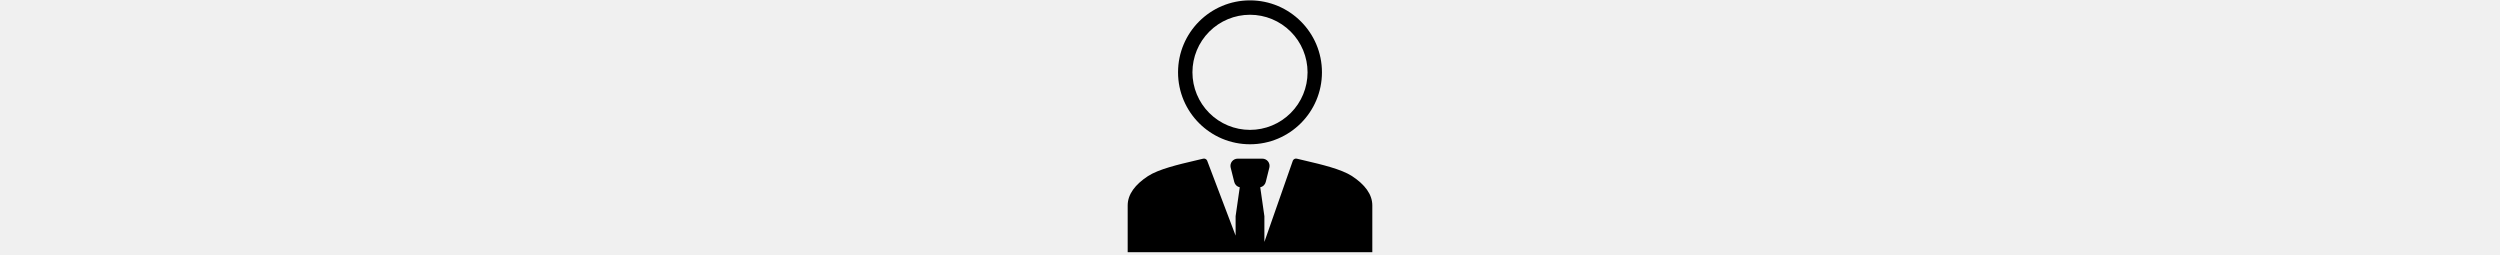
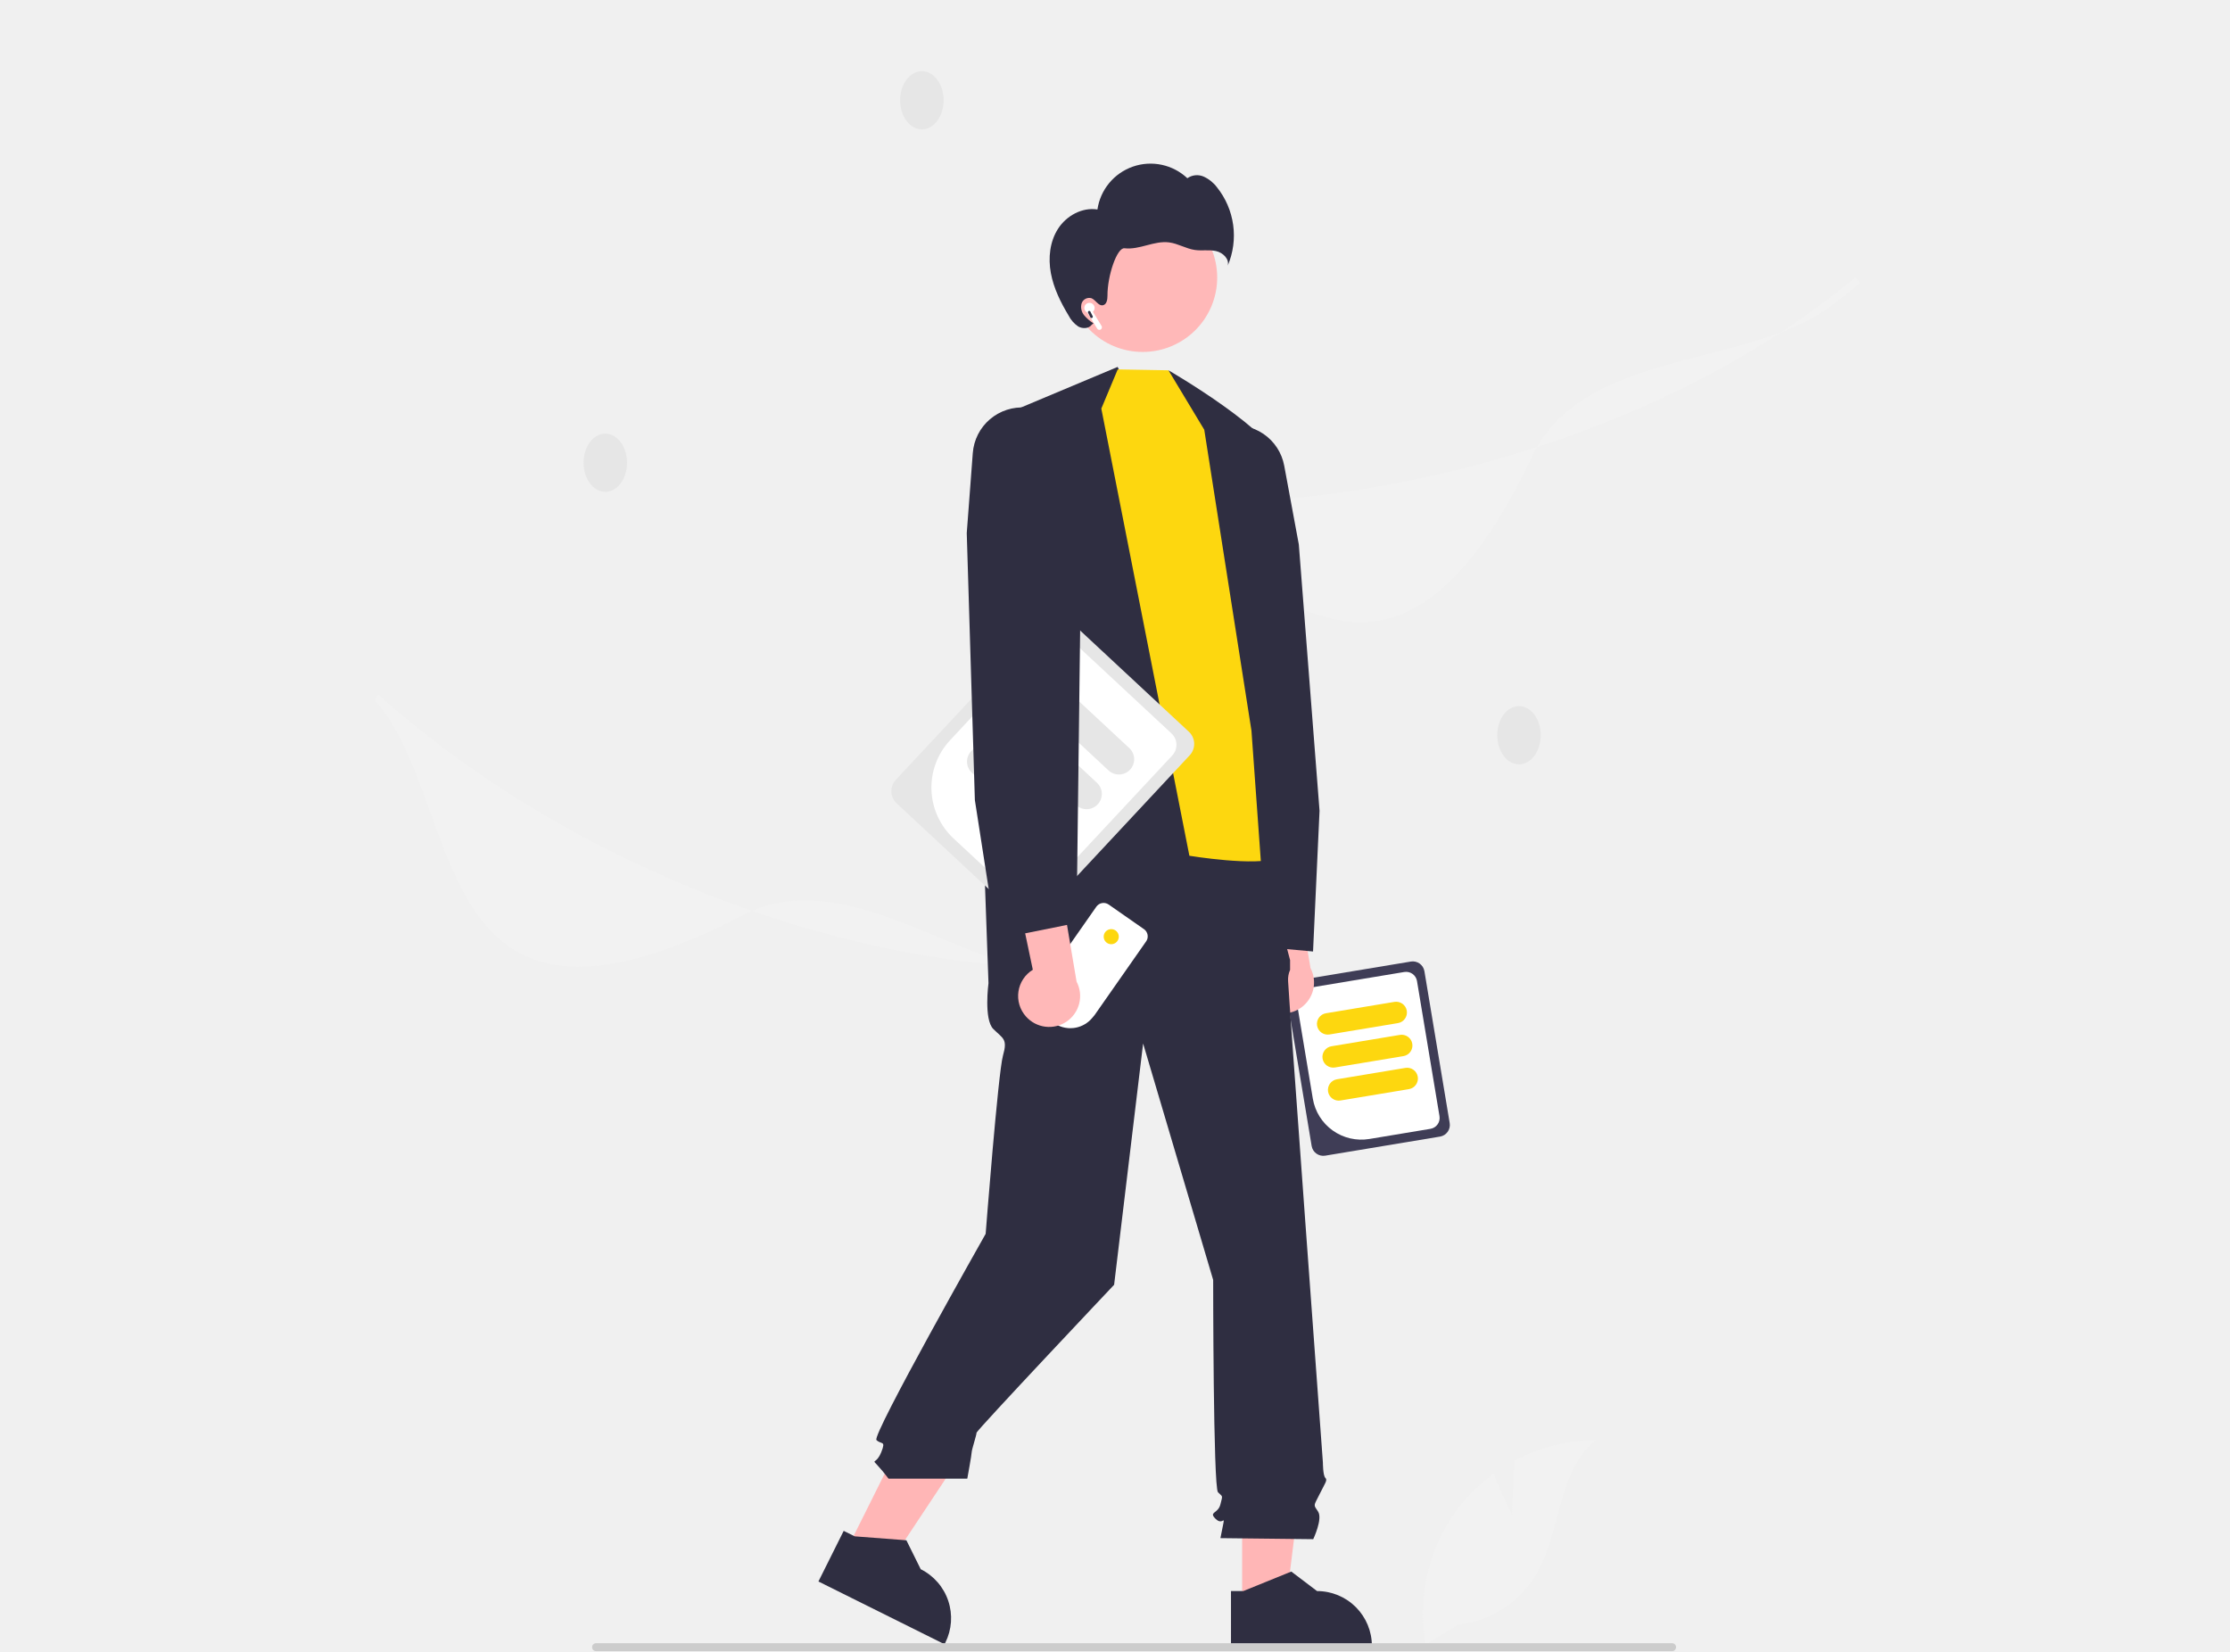
- <svg xmlns="http://www.w3.org/2000/svg" width="118" height="12" viewBox="0 0 118 121" fill="none">
-   <path fill-rule="evenodd" clip-rule="evenodd" d="M93.244 34.418C93.244 53.331 77.912 68.663 58.999 68.663C40.086 68.663 24.755 53.331 24.755 34.418C24.755 15.505 40.086 0.174 58.999 0.174C77.912 0.174 93.244 15.505 93.244 34.418ZM86.395 34.418C86.395 41.684 83.509 48.652 78.371 53.79C73.233 58.928 66.265 61.814 58.999 61.814C51.734 61.814 44.765 58.928 39.628 53.79C34.49 48.652 31.604 41.684 31.604 34.418C31.604 27.152 34.49 20.184 39.628 15.047C44.765 9.909 51.734 7.023 58.999 7.023C66.265 7.023 73.233 9.909 78.371 15.047C83.509 20.184 86.395 27.152 86.395 34.418Z" fill="black" />
-   <path d="M81.259 75.512C80.894 75.429 80.513 75.472 80.177 75.636C79.84 75.799 79.57 76.071 79.409 76.409L65.849 115.139V102.907L63.88 89.138C64.508 89.005 65.087 88.698 65.549 88.253C66.012 87.807 66.34 87.24 66.496 86.617L68.208 79.768C68.335 79.264 68.344 78.737 68.237 78.228C68.129 77.719 67.907 77.241 67.587 76.831C67.267 76.42 66.858 76.088 66.391 75.86C65.923 75.631 65.41 75.512 64.89 75.512H53.117C52.596 75.512 52.083 75.63 51.616 75.859C51.148 76.087 50.739 76.418 50.419 76.828C50.098 77.238 49.876 77.716 49.768 78.225C49.66 78.733 49.669 79.26 49.795 79.765L51.507 86.614C51.662 87.237 51.99 87.805 52.453 88.251C52.915 88.698 53.494 89.005 54.123 89.138L52.151 102.907V112.14L38.59 76.409C38.43 76.071 38.159 75.799 37.823 75.636C37.487 75.472 37.105 75.429 36.741 75.512C35.432 75.828 34.121 76.138 32.81 76.443C25.064 78.258 15.489 80.498 10.4 83.84C4.363 87.802 0.784 92.473 0.784 97.77V120.029H117.215V97.77C117.215 92.473 113.637 87.805 107.599 83.84C102.511 80.498 92.936 78.258 85.19 76.443C83.81 76.121 82.485 75.813 81.259 75.512Z" fill="black" />
+ <svg xmlns="http://www.w3.org/2000/svg" width="470" height="348" viewBox="0 0 470 348" fill="none">
+   <g clip-path="url(#clip0_1663_23708)">
+     <path d="M225.994 205.63C204.072 205.63 178.878 181.334 156.588 192.878C89.099 227.829 98.389 169.343 79 147.592L79.636 146.316C101.03 165.475 127.741 181.063 156.881 191.394C183.215 200.732 209.746 205.058 233.597 203.916L233.638 205.449C231.119 205.57 228.571 205.631 225.994 205.63Z" fill="#F2F2F2" />
+     <path d="M386.016 64.415C368.541 77.635 333.77 73.458 322.979 96.102C290.308 164.66 262.358 112.435 233.752 106.788L233.489 105.387C262.125 107.759 292.841 104.079 322.316 94.743C348.953 86.307 372.718 73.757 391.04 58.465L392 59.662C390.066 61.277 388.071 62.862 386.016 64.415Z" fill="#F2F2F2" />
+     <path d="M127.574 103.664C130.105 103.664 132.156 100.917 132.156 97.528C132.156 94.138 130.105 91.391 127.574 91.391C125.043 91.391 122.992 94.138 122.992 97.528C122.992 100.917 125.043 103.664 127.574 103.664Z" fill="#E6E6E6" />
+     <path d="M320.145 161.092C322.675 161.092 324.727 158.345 324.727 154.955C324.727 151.566 322.675 148.818 320.145 148.818C317.614 148.818 315.562 151.566 315.562 154.955C315.562 158.345 317.614 161.092 320.145 161.092Z" fill="#E6E6E6" />
+     <path d="M194.296 27.274C196.826 27.274 198.878 24.526 198.878 21.137C198.878 17.748 196.826 15 194.296 15C191.765 15 189.713 17.748 189.713 21.137C189.713 24.526 191.765 27.274 194.296 27.274Z" fill="#E6E6E6" />
+     <path d="M276.447 241.531L271.118 209.525C271.011 208.877 271.166 208.213 271.548 207.679C271.93 207.145 272.509 206.784 273.158 206.676L297.359 202.656C298.008 202.549 298.673 202.704 299.208 203.085C299.743 203.467 300.104 204.046 300.213 204.693L305.541 236.699C305.649 237.347 305.494 238.01 305.112 238.545C304.729 239.079 304.15 239.44 303.502 239.548L279.3 243.568C278.651 243.675 277.987 243.52 277.452 243.138C276.917 242.757 276.556 242.178 276.447 241.531Z" fill="#3F3D56" />
+     <path d="M276.694 231.556L273.268 210.98C273.168 210.373 273.312 209.752 273.67 209.251C274.029 208.751 274.571 208.413 275.178 208.312L295.977 204.857C296.585 204.757 297.207 204.902 297.708 205.259C298.209 205.617 298.548 206.158 298.65 206.765L303.391 235.245C303.492 235.852 303.347 236.474 302.989 236.974C302.631 237.475 302.089 237.813 301.481 237.914L288.596 240.054C285.89 240.5 283.117 239.856 280.886 238.263C278.654 236.67 277.147 234.258 276.694 231.556Z" fill="white" />
+     <path d="M277.591 216.162C277.493 215.569 277.635 214.961 277.985 214.472C278.335 213.983 278.865 213.653 279.458 213.554L293.886 211.158C294.18 211.109 294.481 211.118 294.772 211.186C295.062 211.253 295.336 211.377 295.579 211.55C295.821 211.723 296.027 211.942 296.185 212.195C296.342 212.447 296.449 212.728 296.498 213.022C296.546 213.316 296.537 213.616 296.47 213.906C296.402 214.196 296.278 214.47 296.105 214.712C295.932 214.954 295.712 215.16 295.459 215.317C295.207 215.475 294.925 215.581 294.631 215.63L280.203 218.026C279.609 218.124 279.001 217.983 278.511 217.633C278.021 217.284 277.691 216.755 277.591 216.162Z" fill="#FDD70F" />
+     <path d="M278.75 223.119C278.652 222.526 278.793 221.918 279.143 221.429C279.493 220.94 280.023 220.61 280.616 220.511L295.045 218.115C295.339 218.066 295.639 218.075 295.93 218.143C296.22 218.21 296.494 218.334 296.737 218.507C296.979 218.68 297.185 218.899 297.343 219.152C297.501 219.404 297.607 219.685 297.656 219.979C297.705 220.273 297.695 220.573 297.628 220.863C297.561 221.153 297.437 221.427 297.263 221.669C297.09 221.911 296.871 222.117 296.618 222.274C296.365 222.432 296.083 222.538 295.789 222.587L281.361 224.983C280.767 225.081 280.159 224.94 279.669 224.59C279.18 224.241 278.849 223.712 278.75 223.119Z" fill="#FDD70F" />
+     <path d="M279.908 230.076C279.81 229.483 279.951 228.875 280.301 228.386C280.651 227.898 281.181 227.567 281.775 227.468L296.203 225.072C296.797 224.973 297.406 225.114 297.895 225.464C298.385 225.813 298.716 226.343 298.814 226.936C298.913 227.529 298.772 228.137 298.422 228.626C298.072 229.115 297.541 229.445 296.948 229.544L282.519 231.94C281.926 232.038 281.317 231.897 280.828 231.547C280.338 231.198 280.007 230.669 279.908 230.076Z" fill="#FDD70F" />
+     <path d="M265.519 211.366C264.889 210.658 264.422 209.82 264.151 208.911C263.88 208.003 263.812 207.046 263.951 206.109C264.09 205.171 264.433 204.276 264.956 203.485C265.48 202.694 266.17 202.028 266.979 201.532L258.538 161.387L269.726 165.683L276.204 204.036C276.947 205.449 277.145 207.085 276.762 208.634C276.378 210.183 275.438 211.537 274.121 212.441C272.804 213.344 271.201 213.734 269.616 213.536C268.031 213.338 266.573 212.566 265.519 211.366Z" fill="#FFB8B8" />
+     <path d="M261.795 338.338L271.004 338.338L275.385 302.859L261.793 302.86L261.795 338.338Z" fill="#FFB6B6" />
+     <path d="M259.445 335.333L262.038 335.333L272.158 331.223L277.582 335.333H277.583C280.649 335.333 283.588 336.549 285.756 338.714C287.923 340.879 289.141 343.815 289.141 346.876V347.251L259.446 347.252L259.445 335.333Z" fill="#2F2E41" />
+     <path d="M178.58 326.378L186.822 330.48L206.59 300.68L194.425 294.625L178.58 326.378Z" fill="#FFB6B6" />
+     <path d="M177.818 322.645L180.138 323.799L191.032 324.629L194.051 330.725L194.052 330.725C196.795 332.091 198.883 334.489 199.856 337.392C200.829 340.295 200.608 343.466 199.24 346.206L199.073 346.542L172.495 333.312L177.818 322.645Z" fill="#2F2E41" />
+     <path d="M265.875 177.207L207.318 178.733L208.336 207.212C208.336 207.212 207.318 214.84 209.354 216.874C211.391 218.908 212.41 218.908 211.391 222.468C210.373 226.028 207.74 260.042 207.74 260.042C207.74 260.042 183.706 302.484 184.725 303.501C185.743 304.518 186.762 303.501 185.743 306.044C184.725 308.586 183.706 307.569 184.725 308.586C185.627 309.558 186.477 310.576 187.271 311.638H203.869C203.869 311.638 204.797 306.552 204.797 306.044C204.797 305.535 205.815 302.484 205.815 301.975C205.815 301.467 234.814 270.781 234.814 270.781L240.924 219.926L255.691 269.764C255.691 269.764 255.691 313.499 256.709 314.517C257.728 315.534 257.728 315.025 257.219 317.059C256.709 319.094 254.673 318.585 256.2 320.111C257.728 321.636 258.237 319.094 257.728 321.636L257.219 324.179L276.781 324.397C276.781 324.397 278.818 320.111 277.8 318.585C276.781 317.059 276.843 317.476 278.085 314.979C279.327 312.482 279.837 311.974 279.327 311.465C278.818 310.957 278.818 308.252 278.818 308.252C278.818 308.252 271.476 208.229 271.476 206.703C271.438 205.918 271.582 205.135 271.899 204.415V202.344L269.949 195.006L265.875 177.207Z" fill="#2F2E41" />
+     <path d="M318.662 319.224L319.167 307.878C324.434 305.066 330.309 303.58 336.281 303.551C328.061 310.263 329.089 323.2 323.516 332.226C321.756 335.028 319.388 337.398 316.586 339.161C313.785 340.925 310.622 342.036 307.332 342.412L300.453 346.618C299.509 341.363 299.717 335.966 301.063 330.799C302.409 325.632 304.86 320.818 308.248 316.688C310.172 314.39 312.377 312.343 314.813 310.595C316.461 314.934 318.662 319.224 318.662 319.224Z" fill="#F2F2F2" />
+     <path d="M235.554 77.332L264.885 136.576L259.147 208.475L221.666 205.055L214.945 85.984L235.554 77.332Z" fill="#2F2E41" />
+     <path d="M276.74 200.537L259.601 198.972L259.574 198.755L248.073 103.642L250.647 96.514C251.262 94.822 252.306 93.318 253.676 92.148C255.046 90.978 256.696 90.181 258.465 89.836C259.813 89.577 261.199 89.586 262.543 89.864C263.888 90.142 265.163 90.683 266.297 91.456C267.431 92.229 268.401 93.218 269.15 94.366C269.9 95.515 270.414 96.8 270.664 98.148L273.742 114.753L278.109 170.882L276.74 200.537Z" fill="#2F2E41" />
+     <path d="M232.117 86.117L235.573 77.857L246.271 78.045L257.427 93.805L269.136 142.983C269.136 142.983 273.341 178.908 269.136 180.804C264.93 182.701 250.676 180.359 250.676 180.359L232.117 86.117Z" fill="#FDD70F" />
+     <path d="M246.271 78.045C246.271 78.045 269.316 91.35 270.218 98.295C271.119 105.24 274.137 190.243 274.137 190.243L265.988 184.984L263.76 154.003L253.814 90.573L246.271 78.045Z" fill="#2F2E41" />
+     <path d="M240.831 74.175C249.506 74.175 256.537 67.152 256.537 58.489C256.537 49.826 249.506 42.803 240.831 42.803C232.157 42.803 225.125 49.826 225.125 58.489C225.125 67.152 232.157 74.175 240.831 74.175Z" fill="#FFB8B8" />
+     <path d="M223.016 48.182C224.78 45.457 228.09 43.641 231.298 44.151C231.597 42.106 232.451 40.182 233.769 38.589C235.086 36.995 236.816 35.794 238.771 35.114C240.725 34.435 242.828 34.304 244.852 34.736C246.875 35.167 248.741 36.145 250.247 37.563C250.742 37.215 251.319 37 251.921 36.94C252.524 36.88 253.131 36.976 253.686 37.219C254.79 37.721 255.751 38.491 256.48 39.459C258.321 41.752 259.505 44.501 259.906 47.413C260.307 50.324 259.91 53.29 258.757 55.994C259.149 54.571 257.721 53.231 256.277 52.912C254.834 52.592 253.32 52.895 251.856 52.687C249.98 52.42 248.294 51.333 246.415 51.089C244.836 50.883 243.248 51.287 241.708 51.693C240.168 52.098 238.585 52.511 237.003 52.324C235.422 52.136 233.385 58.121 233.412 62.337C233.417 63.136 233.253 64.162 232.471 64.331C231.508 64.54 230.95 63.213 230.034 62.851C229.612 62.731 229.159 62.778 228.771 62.984C228.383 63.19 228.091 63.538 227.955 63.956C227.839 64.38 227.827 64.826 227.919 65.255C228.011 65.686 228.204 66.087 228.482 66.428C229.046 67.102 229.714 67.681 230.463 68.143L230.085 68.457C229.457 69.285 228.155 69.321 227.25 68.808C226.385 68.223 225.685 67.426 225.215 66.494C223.541 63.713 222.073 60.75 221.482 57.56C220.891 54.369 221.253 50.907 223.016 48.182Z" fill="#2F2E41" />
+     <path d="M188.806 164.354L220.185 130.732C220.821 130.052 221.701 129.652 222.631 129.619C223.562 129.587 224.468 129.924 225.15 130.558L250.574 154.226C251.255 154.861 251.656 155.739 251.688 156.669C251.721 157.599 251.383 158.504 250.749 159.185L219.371 192.807C218.735 193.487 217.855 193.887 216.924 193.92C215.993 193.952 215.087 193.615 214.405 192.981L188.981 169.313C188.3 168.678 187.9 167.8 187.867 166.87C187.834 165.94 188.172 165.035 188.806 164.354Z" fill="#E6E6E6" />
+     <path d="M200.234 156.015L220.407 134.4C221.002 133.763 221.827 133.388 222.698 133.358C223.57 133.327 224.419 133.643 225.057 134.236L246.907 154.577C247.545 155.172 247.92 155.995 247.951 156.865C247.981 157.736 247.665 158.583 247.071 159.221L219.148 189.141C218.553 189.777 217.729 190.152 216.857 190.183C215.985 190.213 215.137 189.897 214.498 189.304L200.962 176.703C198.123 174.054 196.451 170.388 196.315 166.509C196.178 162.631 197.588 158.857 200.234 156.015Z" fill="white" />
+     <path d="M218.316 143.723C218.898 143.101 219.703 142.735 220.555 142.705C221.407 142.675 222.236 142.984 222.86 143.564L238.018 157.674C238.641 158.255 239.009 159.059 239.039 159.91C239.069 160.761 238.759 161.59 238.177 162.213C237.596 162.836 236.791 163.202 235.938 163.232C235.086 163.262 234.257 162.953 233.633 162.372L218.476 148.262C217.853 147.681 217.486 146.877 217.456 146.026C217.426 145.175 217.736 144.347 218.316 143.723Z" fill="#E6E6E6" />
+     <path d="M211.496 151.032C212.078 150.41 212.883 150.044 213.735 150.014C214.587 149.984 215.416 150.293 216.04 150.872L231.197 164.983C231.506 165.27 231.755 165.616 231.931 165.999C232.106 166.383 232.204 166.797 232.218 167.219C232.233 167.64 232.165 168.061 232.017 168.456C231.869 168.851 231.645 169.213 231.357 169.521C231.069 169.83 230.723 170.078 230.339 170.253C229.955 170.428 229.54 170.526 229.118 170.541C228.696 170.556 228.275 170.487 227.88 170.34C227.484 170.192 227.122 169.968 226.813 169.681L211.656 155.571C211.033 154.989 210.666 154.185 210.636 153.334C210.606 152.483 210.915 151.655 211.496 151.032Z" fill="#E6E6E6" />
+     <path d="M204.675 158.339C205.257 157.716 206.063 157.35 206.914 157.32C207.766 157.29 208.595 157.599 209.22 158.179L224.377 172.289C225.001 172.87 225.368 173.674 225.398 174.526C225.428 175.377 225.118 176.205 224.537 176.828C223.955 177.451 223.15 177.818 222.298 177.848C221.445 177.877 220.616 177.568 219.992 176.987L204.835 162.877C204.212 162.296 203.845 161.492 203.815 160.641C203.786 159.79 204.095 158.962 204.675 158.339Z" fill="#E6E6E6" />
+     <path d="M241.555 198.414L230.706 213.928L230.201 214.537C229.322 215.592 228.109 216.316 226.761 216.587C226.571 216.626 226.379 216.654 226.187 216.673C225.949 216.698 225.71 216.707 225.471 216.703C225.335 216.7 225.198 216.693 225.062 216.681C224.27 216.613 223.5 216.389 222.796 216.022L218.168 212.793C217.799 212.537 217.536 212.155 217.428 211.72C217.374 211.505 217.359 211.281 217.383 211.061C217.417 210.752 217.528 210.456 217.707 210.201L231.065 191.098C231.348 190.693 231.781 190.418 232.268 190.331C232.754 190.245 233.255 190.355 233.661 190.637L241.094 195.822C241.112 195.834 241.129 195.846 241.146 195.859C241.157 195.867 241.168 195.876 241.179 195.885C241.194 195.896 241.208 195.908 241.222 195.92C241.24 195.934 241.258 195.949 241.275 195.965C241.29 195.979 241.306 195.993 241.321 196.008L241.33 196.017C241.35 196.035 241.369 196.055 241.387 196.074C241.406 196.094 241.424 196.114 241.441 196.134C241.454 196.149 241.466 196.164 241.479 196.179L241.48 196.18C241.516 196.225 241.55 196.271 241.581 196.319C241.591 196.334 241.601 196.349 241.61 196.365L241.614 196.371C241.622 196.383 241.629 196.395 241.636 196.408C241.658 196.444 241.678 196.482 241.697 196.521C241.728 196.584 241.756 196.649 241.78 196.716C241.788 196.737 241.795 196.758 241.801 196.78C241.807 196.797 241.813 196.815 241.817 196.833L241.819 196.837L241.821 196.845C241.825 196.86 241.83 196.876 241.833 196.891C241.841 196.921 241.848 196.951 241.854 196.982C241.856 196.99 241.858 196.998 241.859 197.007C241.861 197.015 241.862 197.023 241.864 197.032C241.865 197.04 241.867 197.049 241.868 197.056L241.87 197.07C241.874 197.094 241.877 197.119 241.88 197.144C241.883 197.175 241.886 197.206 241.887 197.236C241.889 197.262 241.89 197.287 241.89 197.312C241.891 197.335 241.891 197.358 241.891 197.381C241.891 197.387 241.891 197.393 241.89 197.398C241.89 197.422 241.888 197.446 241.887 197.469C241.884 197.528 241.877 197.587 241.867 197.645C241.864 197.667 241.86 197.688 241.856 197.71C241.851 197.736 241.845 197.762 241.839 197.787C241.837 197.797 241.834 197.806 241.832 197.816C241.828 197.83 241.824 197.844 241.82 197.858C241.816 197.873 241.811 197.889 241.806 197.905L241.794 197.942C241.787 197.964 241.779 197.985 241.771 198.007C241.766 198.019 241.761 198.032 241.755 198.045C241.718 198.138 241.673 198.227 241.621 198.313C241.615 198.323 241.609 198.333 241.602 198.344C241.587 198.368 241.571 198.391 241.555 198.414Z" fill="white" />
+     <path d="M234.208 199.003C235.088 199.003 235.801 198.291 235.801 197.413C235.801 196.534 235.088 195.822 234.208 195.822C233.329 195.822 232.616 196.534 232.616 197.413C232.616 198.291 233.329 199.003 234.208 199.003Z" fill="#FDD70F" />
+     <path d="M216.219 214.22C215.588 213.511 215.121 212.673 214.85 211.765C214.579 210.857 214.511 209.9 214.65 208.962C214.789 208.025 215.132 207.129 215.656 206.338C216.179 205.548 216.869 204.881 217.679 204.386L209.237 164.24L220.426 168.537L226.903 206.89C227.646 208.303 227.845 209.938 227.461 211.487C227.077 213.036 226.138 214.391 224.821 215.294C223.504 216.198 221.9 216.588 220.315 216.389C218.73 216.191 217.272 215.419 216.219 214.22Z" fill="#FFB8B8" />
+     <path d="M210.02 197.929L205.466 168.626L203.755 112.349L205.027 95.481C205.13 94.114 205.503 92.781 206.124 91.559C206.746 90.336 207.603 89.249 208.647 88.359C209.691 87.469 210.901 86.794 212.208 86.373C213.514 85.952 214.891 85.793 216.259 85.906C218.055 86.059 219.781 86.674 221.269 87.69C222.758 88.706 223.957 90.089 224.752 91.705L228.079 98.515L226.891 194.53L210.02 197.929Z" fill="#2F2E41" />
+     <path d="M353.248 347.158C353.248 347.269 353.226 347.378 353.184 347.48C353.142 347.583 353.08 347.675 353.002 347.754C352.923 347.832 352.83 347.894 352.728 347.936C352.626 347.978 352.516 348 352.405 347.999H125.633C125.409 347.999 125.195 347.911 125.037 347.753C124.879 347.595 124.79 347.381 124.79 347.158C124.79 346.935 124.879 346.721 125.037 346.563C125.195 346.405 125.409 346.316 125.633 346.316H352.405C352.516 346.316 352.626 346.338 352.728 346.38C352.83 346.422 352.923 346.484 353.002 346.562C353.08 346.64 353.142 346.733 353.184 346.835C353.226 346.938 353.248 347.047 353.248 347.158Z" fill="#CCCCCC" />
+     <path d="M228.532 64.848C228.542 64.67 228.596 64.498 228.688 64.346C228.781 64.194 228.909 64.067 229.062 63.976C229.215 63.885 229.389 63.833 229.567 63.825C229.745 63.817 229.922 63.853 230.083 63.93C230.243 64.006 230.383 64.121 230.489 64.264C230.594 64.407 230.663 64.575 230.689 64.751C230.715 64.927 230.697 65.106 230.637 65.274C230.577 65.441 230.476 65.591 230.344 65.711L232.168 68.703C232.242 68.826 232.265 68.974 232.231 69.113C232.197 69.253 232.109 69.373 231.986 69.448C231.863 69.522 231.716 69.545 231.576 69.511C231.436 69.477 231.316 69.389 231.241 69.267L229.191 65.902C228.986 65.815 228.813 65.667 228.695 65.479C228.577 65.29 228.52 65.07 228.532 64.848Z" fill="white" />
+     <path d="M229.812 66.883C229.879 67.016 230.043 67.07 230.176 67.003C230.31 66.936 230.364 66.773 230.296 66.639L229.808 65.671C229.74 65.538 229.577 65.484 229.443 65.552C229.31 65.619 229.256 65.782 229.323 65.915L229.812 66.883Z" fill="#2F2E41" />
+   </g>
+   <defs>
+     <clipPath id="clip0_1663_23708">
+       <rect width="313" height="333" fill="white" transform="translate(79 15)" />
+     </clipPath>
+   </defs>
</svg>
